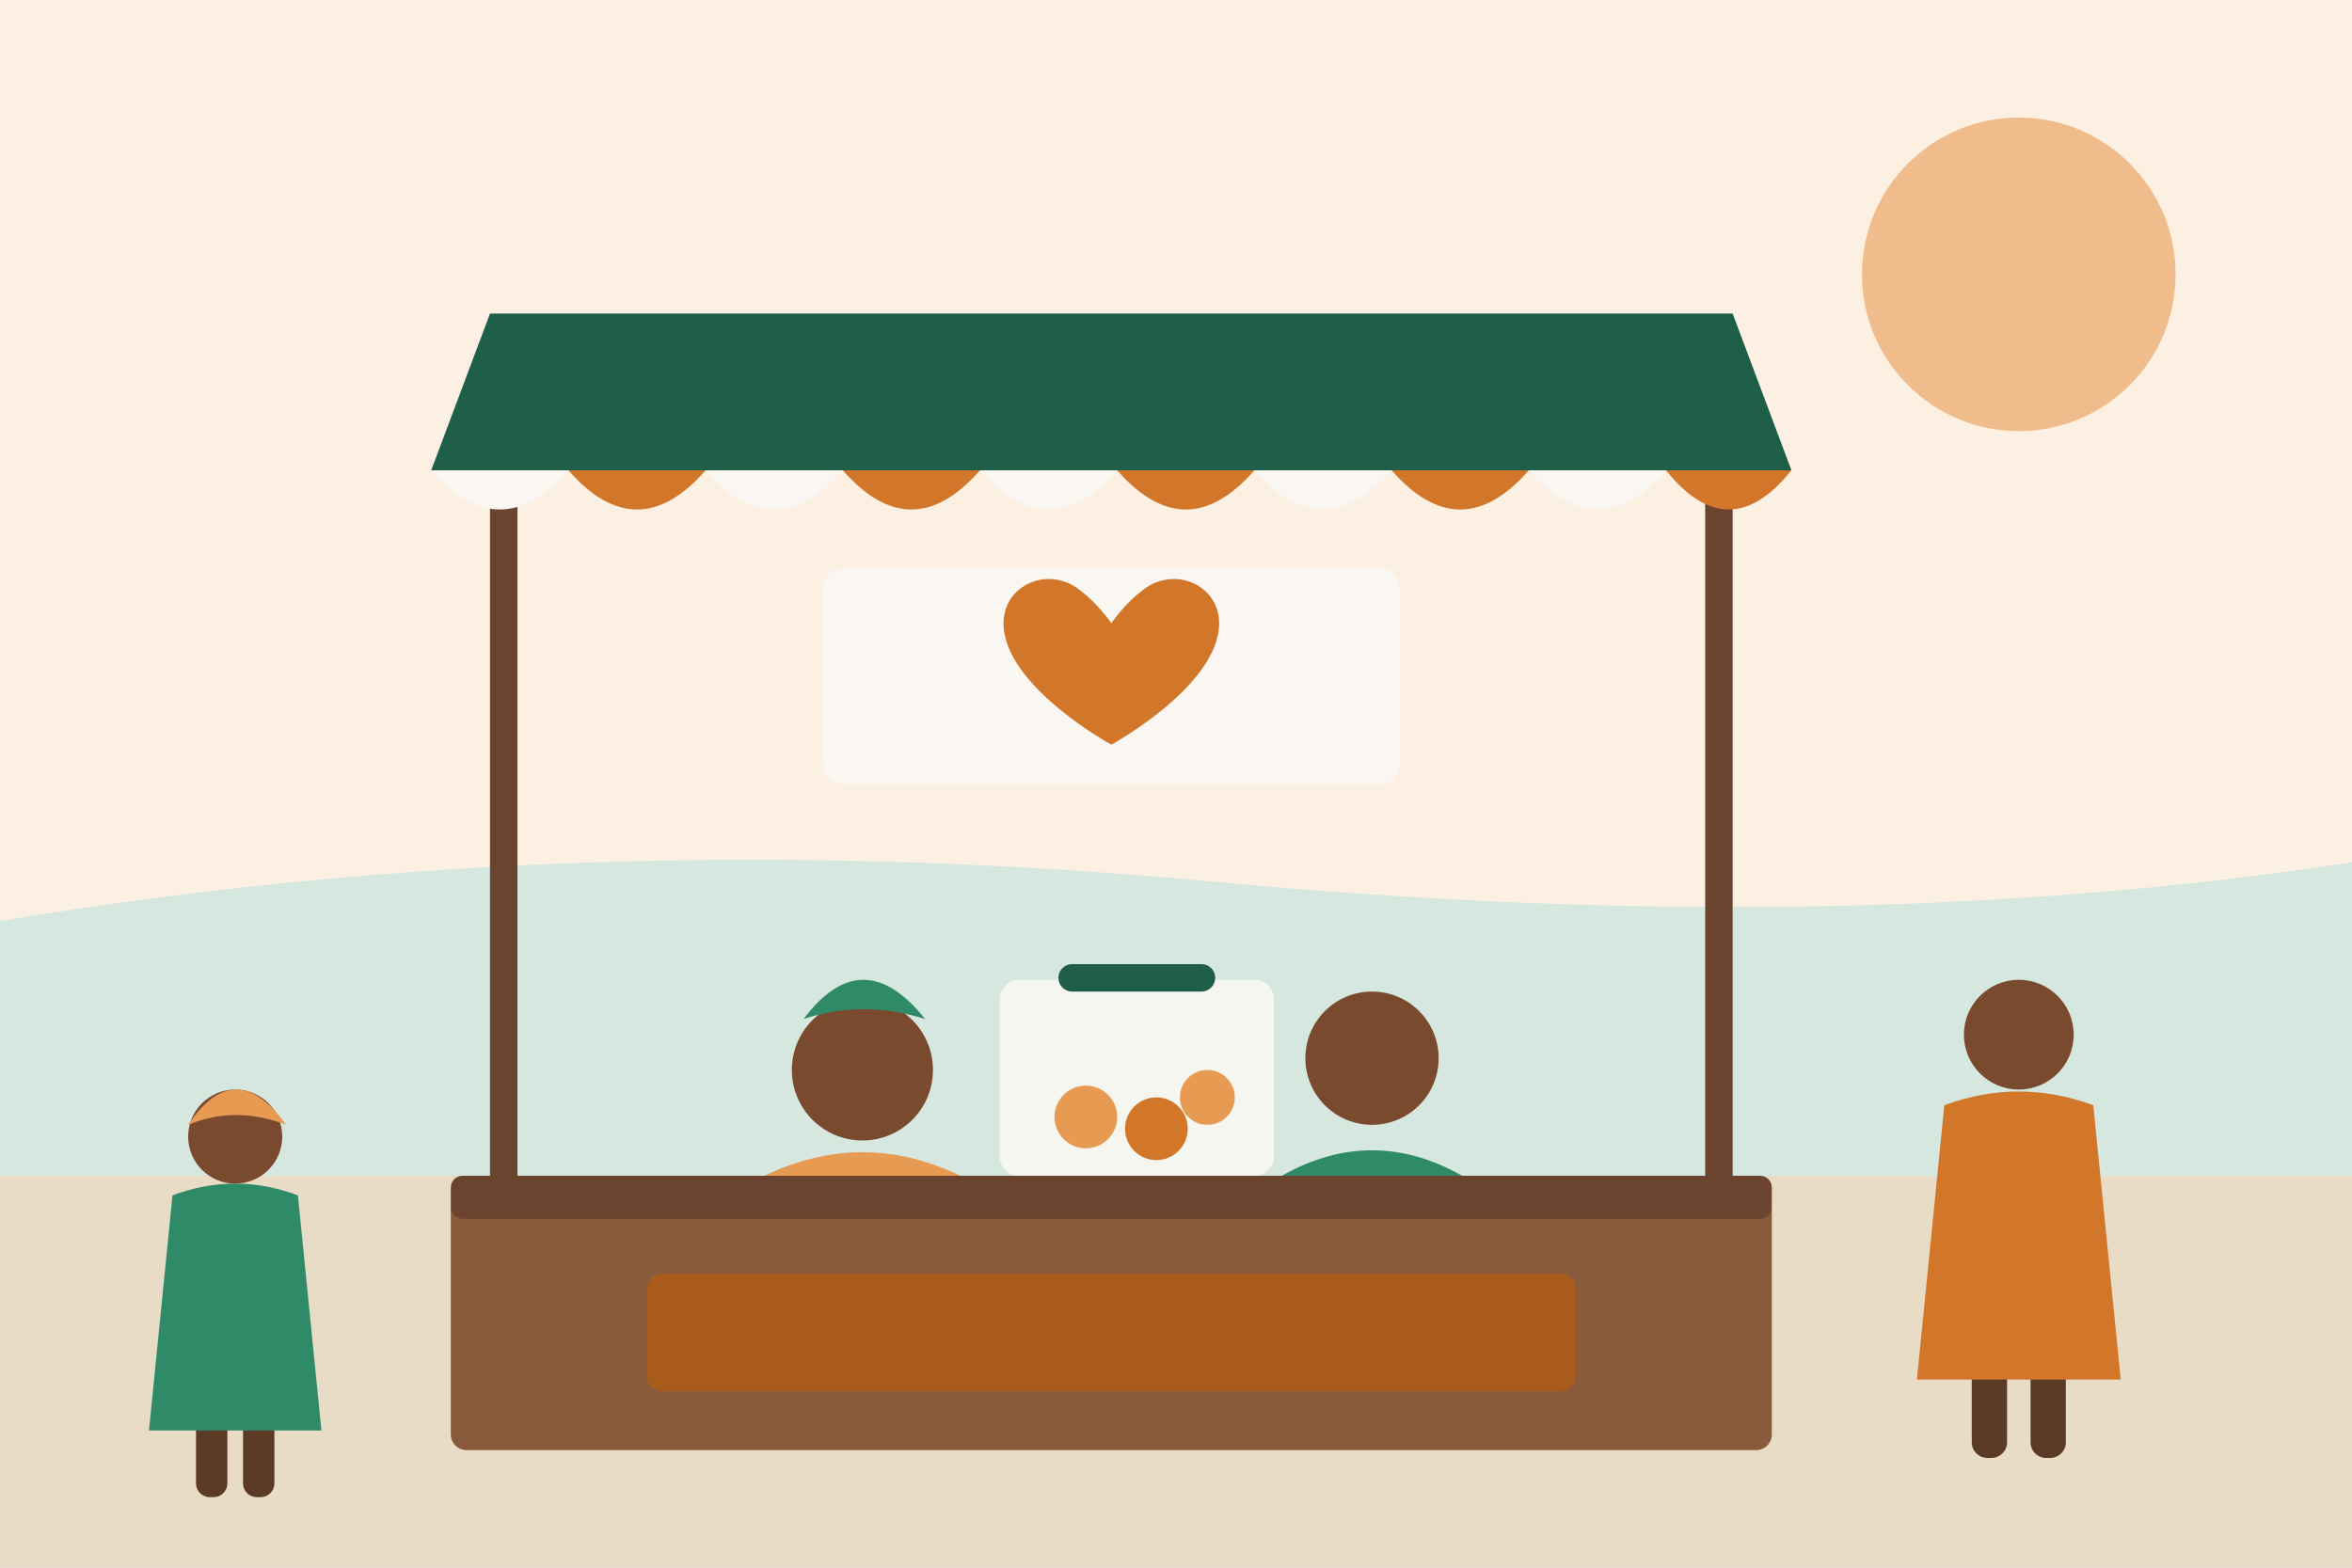
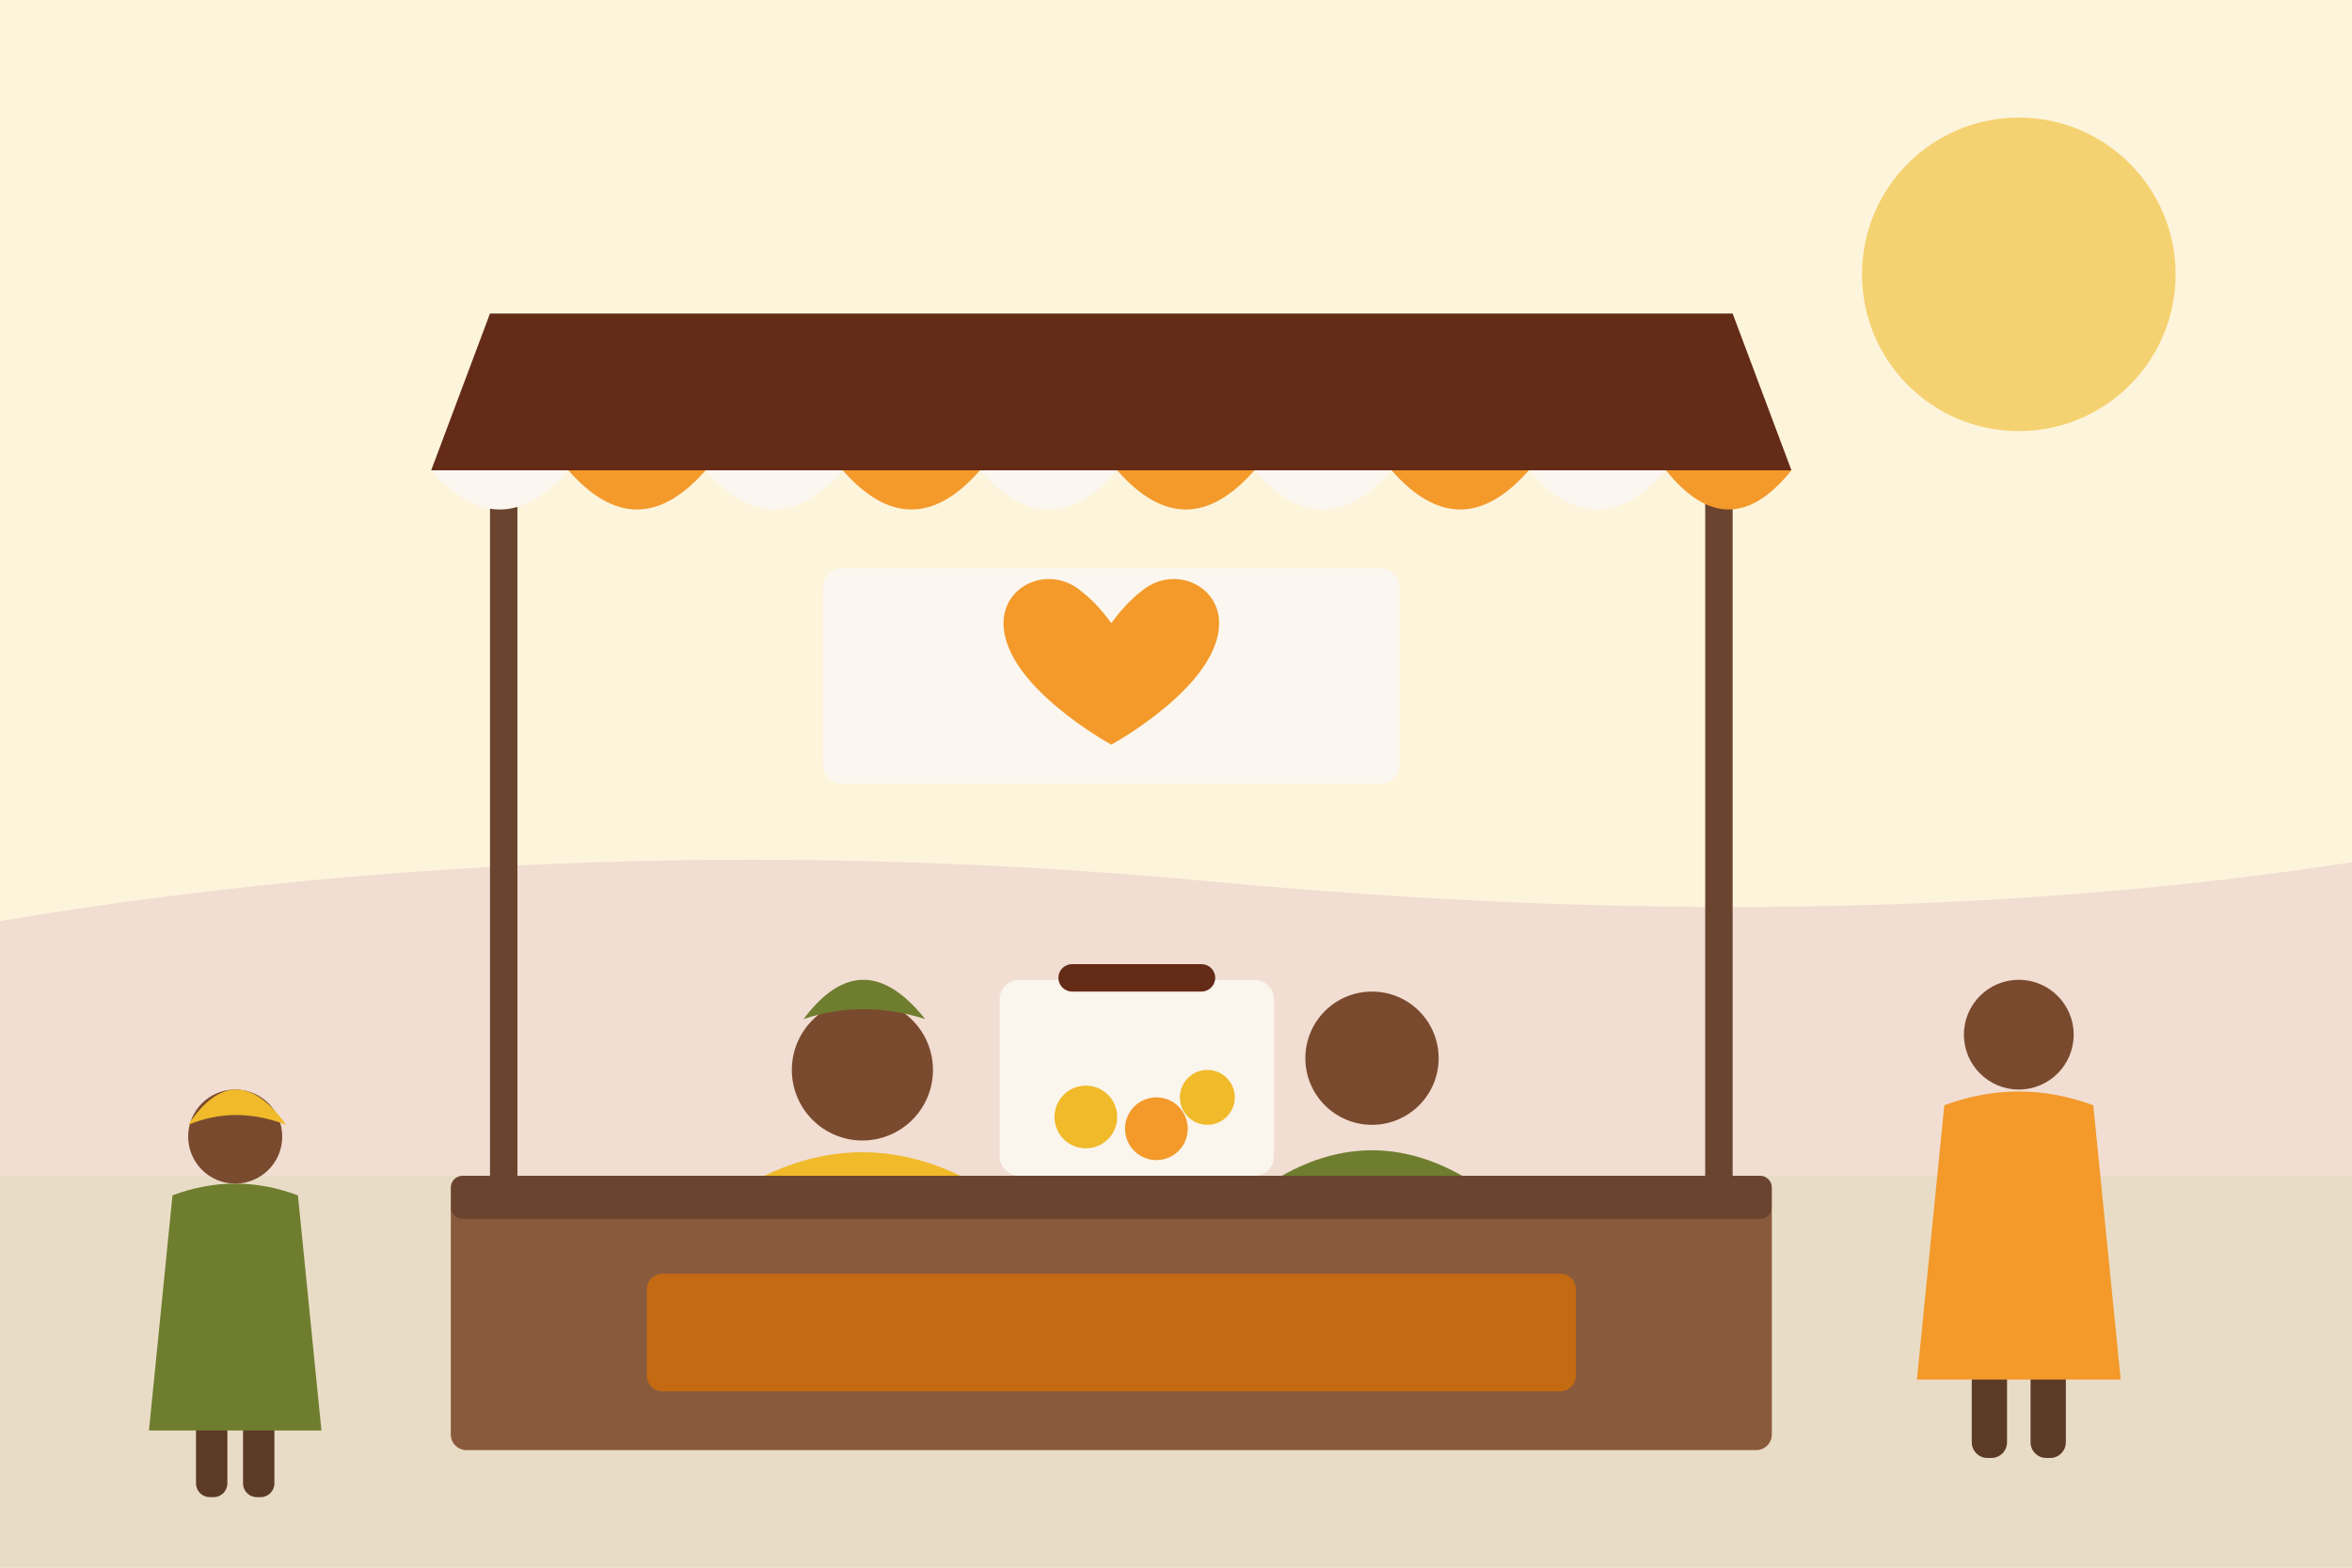
<svg xmlns="http://www.w3.org/2000/svg" viewBox="0 0 1200 800" preserveAspectRatio="xMidYMid slice" aria-hidden="true">
-   <rect width="1200" height="800" fill="#fcf0e3" />
-   <circle cx="1030" cy="140" r="80" fill="#e79a52" opacity="0.6" />
-   <path d="M0 470 Q300 420 620 450 T1200 440 V800 H0 Z" fill="#d5e7de" />
+   <rect width="1200" height="800" fill="#fdf4dc" />
+   <circle cx="1030" cy="140" r="80" fill="#f0ba2a" opacity="0.6" />
+   <path d="M0 470 Q300 420 620 450 T1200 440 V800 H0 Z" fill="#f1ddd2" />
  <rect y="600" width="1200" height="200" fill="#e9dcc6" />
  <g transform="translate(250 180)">
    <rect x="0" y="60" width="14" height="380" fill="#6b4430" />
    <rect x="620" y="60" width="14" height="380" fill="#6b4430" />
-     <path d="M-30 60 H664 L634 -20 H0 Z" fill="#1f5f4a" />
-     <g fill="#faf7f2">
+     <path d="M-30 60 H664 L634 -20 H0 Z" fill="#642b17" />
+     <g fill="#fbf7f0">
      <path d="M-30 60 H40 Q5 100 -30 60 Z" />
      <path d="M110 60 H180 Q145 100 110 60 Z" />
      <path d="M250 60 H320 Q285 100 250 60 Z" />
      <path d="M390 60 H460 Q425 100 390 60 Z" />
      <path d="M530 60 H600 Q565 100 530 60 Z" />
    </g>
-     <g fill="#d2772a">
+     <g fill="#f39a2b">
      <path d="M40 60 H110 Q75 100 40 60 Z" />
      <path d="M180 60 H250 Q215 100 180 60 Z" />
      <path d="M320 60 H390 Q355 100 320 60 Z" />
      <path d="M460 60 H530 Q495 100 460 60 Z" />
      <path d="M600 60 H664 Q632 100 600 60 Z" />
    </g>
-     <rect x="170" y="110" width="294" height="110" rx="10" fill="#faf7f2" />
-     <path d="M317 200 C317 200 262 170 262 138 C262 118 286 108 302 122 C310 128 317 138 317 138 C317 138 324 128 332 122 C348 108 372 118 372 138 C372 170 317 200 317 200 Z" fill="#d2772a" />
+     <rect x="170" y="110" width="294" height="110" rx="10" fill="#fbf7f0" />
+     <path d="M317 200 C317 200 262 170 262 138 C262 118 286 108 302 122 C310 128 317 138 317 138 C317 138 324 128 332 122 C348 108 372 118 372 138 C372 170 317 200 317 200 Z" fill="#f39a2b" />
    <circle cx="190" cy="366" r="36" fill="#7a4a2e" />
-     <path d="M160 340 Q190 300 222 340 Q190 330 160 340 Z" fill="#2f8a68" />
-     <path d="M140 420 Q190 396 240 420 V440 H140 Z" fill="#e79a52" />
+     <path d="M160 340 Q190 300 222 340 Q190 330 160 340 Z" fill="#6f7d2e" />
+     <path d="M140 420 Q190 396 240 420 V440 H140 Z" fill="#f0ba2a" />
    <circle cx="450" cy="360" r="34" fill="#7a4a2e" />
-     <path d="M404 420 Q450 394 496 420 V440 H404 Z" fill="#2f8a68" />
+     <path d="M404 420 Q450 394 496 420 V440 H404 Z" fill="#6f7d2e" />
    <rect x="-20" y="430" width="674" height="130" rx="8" fill="#8a5a3c" />
    <rect x="-20" y="420" width="674" height="22" rx="6" fill="#6b4430" />
-     <rect x="80" y="470" width="474" height="60" rx="8" fill="#a95b1b" />
+     <rect x="80" y="470" width="474" height="60" rx="8" fill="#c46a12" />
  </g>
  <g transform="translate(580 500)">
-     <rect x="-70" y="0" width="140" height="100" rx="10" fill="#faf7f2" opacity="0.9" />
-     <rect x="-40" y="-8" width="80" height="14" rx="7" fill="#1f5f4a" />
-     <circle cx="-26" cy="70" r="16" fill="#e79a52" />
-     <circle cx="10" cy="76" r="16" fill="#d2772a" />
-     <circle cx="36" cy="60" r="14" fill="#e79a52" />
+     <rect x="-70" y="0" width="140" height="100" rx="10" fill="#fbf7f0" opacity="0.9" />
+     <rect x="-40" y="-8" width="80" height="14" rx="7" fill="#642b17" />
+     <circle cx="-26" cy="70" r="16" fill="#f0ba2a" />
+     <circle cx="10" cy="76" r="16" fill="#f39a2b" />
+     <circle cx="36" cy="60" r="14" fill="#f0ba2a" />
  </g>
  <g transform="translate(1030 740)">
    <rect x="-24" y="-46" width="18" height="50" rx="8" fill="#5b3a26" />
    <rect x="6" y="-46" width="18" height="50" rx="8" fill="#5b3a26" />
-     <path d="M-38 -176 Q0 -190 38 -176 L52 -36 H-52 Z" fill="#d2772a" />
+     <path d="M-38 -176 Q0 -190 38 -176 L52 -36 H-52 Z" fill="#f39a2b" />
    <circle cx="0" cy="-212" r="28" fill="#7a4a2e" />
  </g>
  <g transform="translate(120 760)">
    <rect x="-20" y="-40" width="16" height="44" rx="7" fill="#5b3a26" />
    <rect x="4" y="-40" width="16" height="44" rx="7" fill="#5b3a26" />
-     <path d="M-32 -150 Q0 -162 32 -150 L44 -30 H-44 Z" fill="#2f8a68" />
+     <path d="M-32 -150 Q0 -162 32 -150 L44 -30 H-44 Z" fill="#6f7d2e" />
    <circle cx="0" cy="-180" r="24" fill="#7a4a2e" />
-     <path d="M-24 -186 Q0 -222 26 -186 Q0 -196 -24 -186 Z" fill="#e79a52" />
+     <path d="M-24 -186 Q0 -222 26 -186 Q0 -196 -24 -186 Z" fill="#f0ba2a" />
  </g>
</svg>
